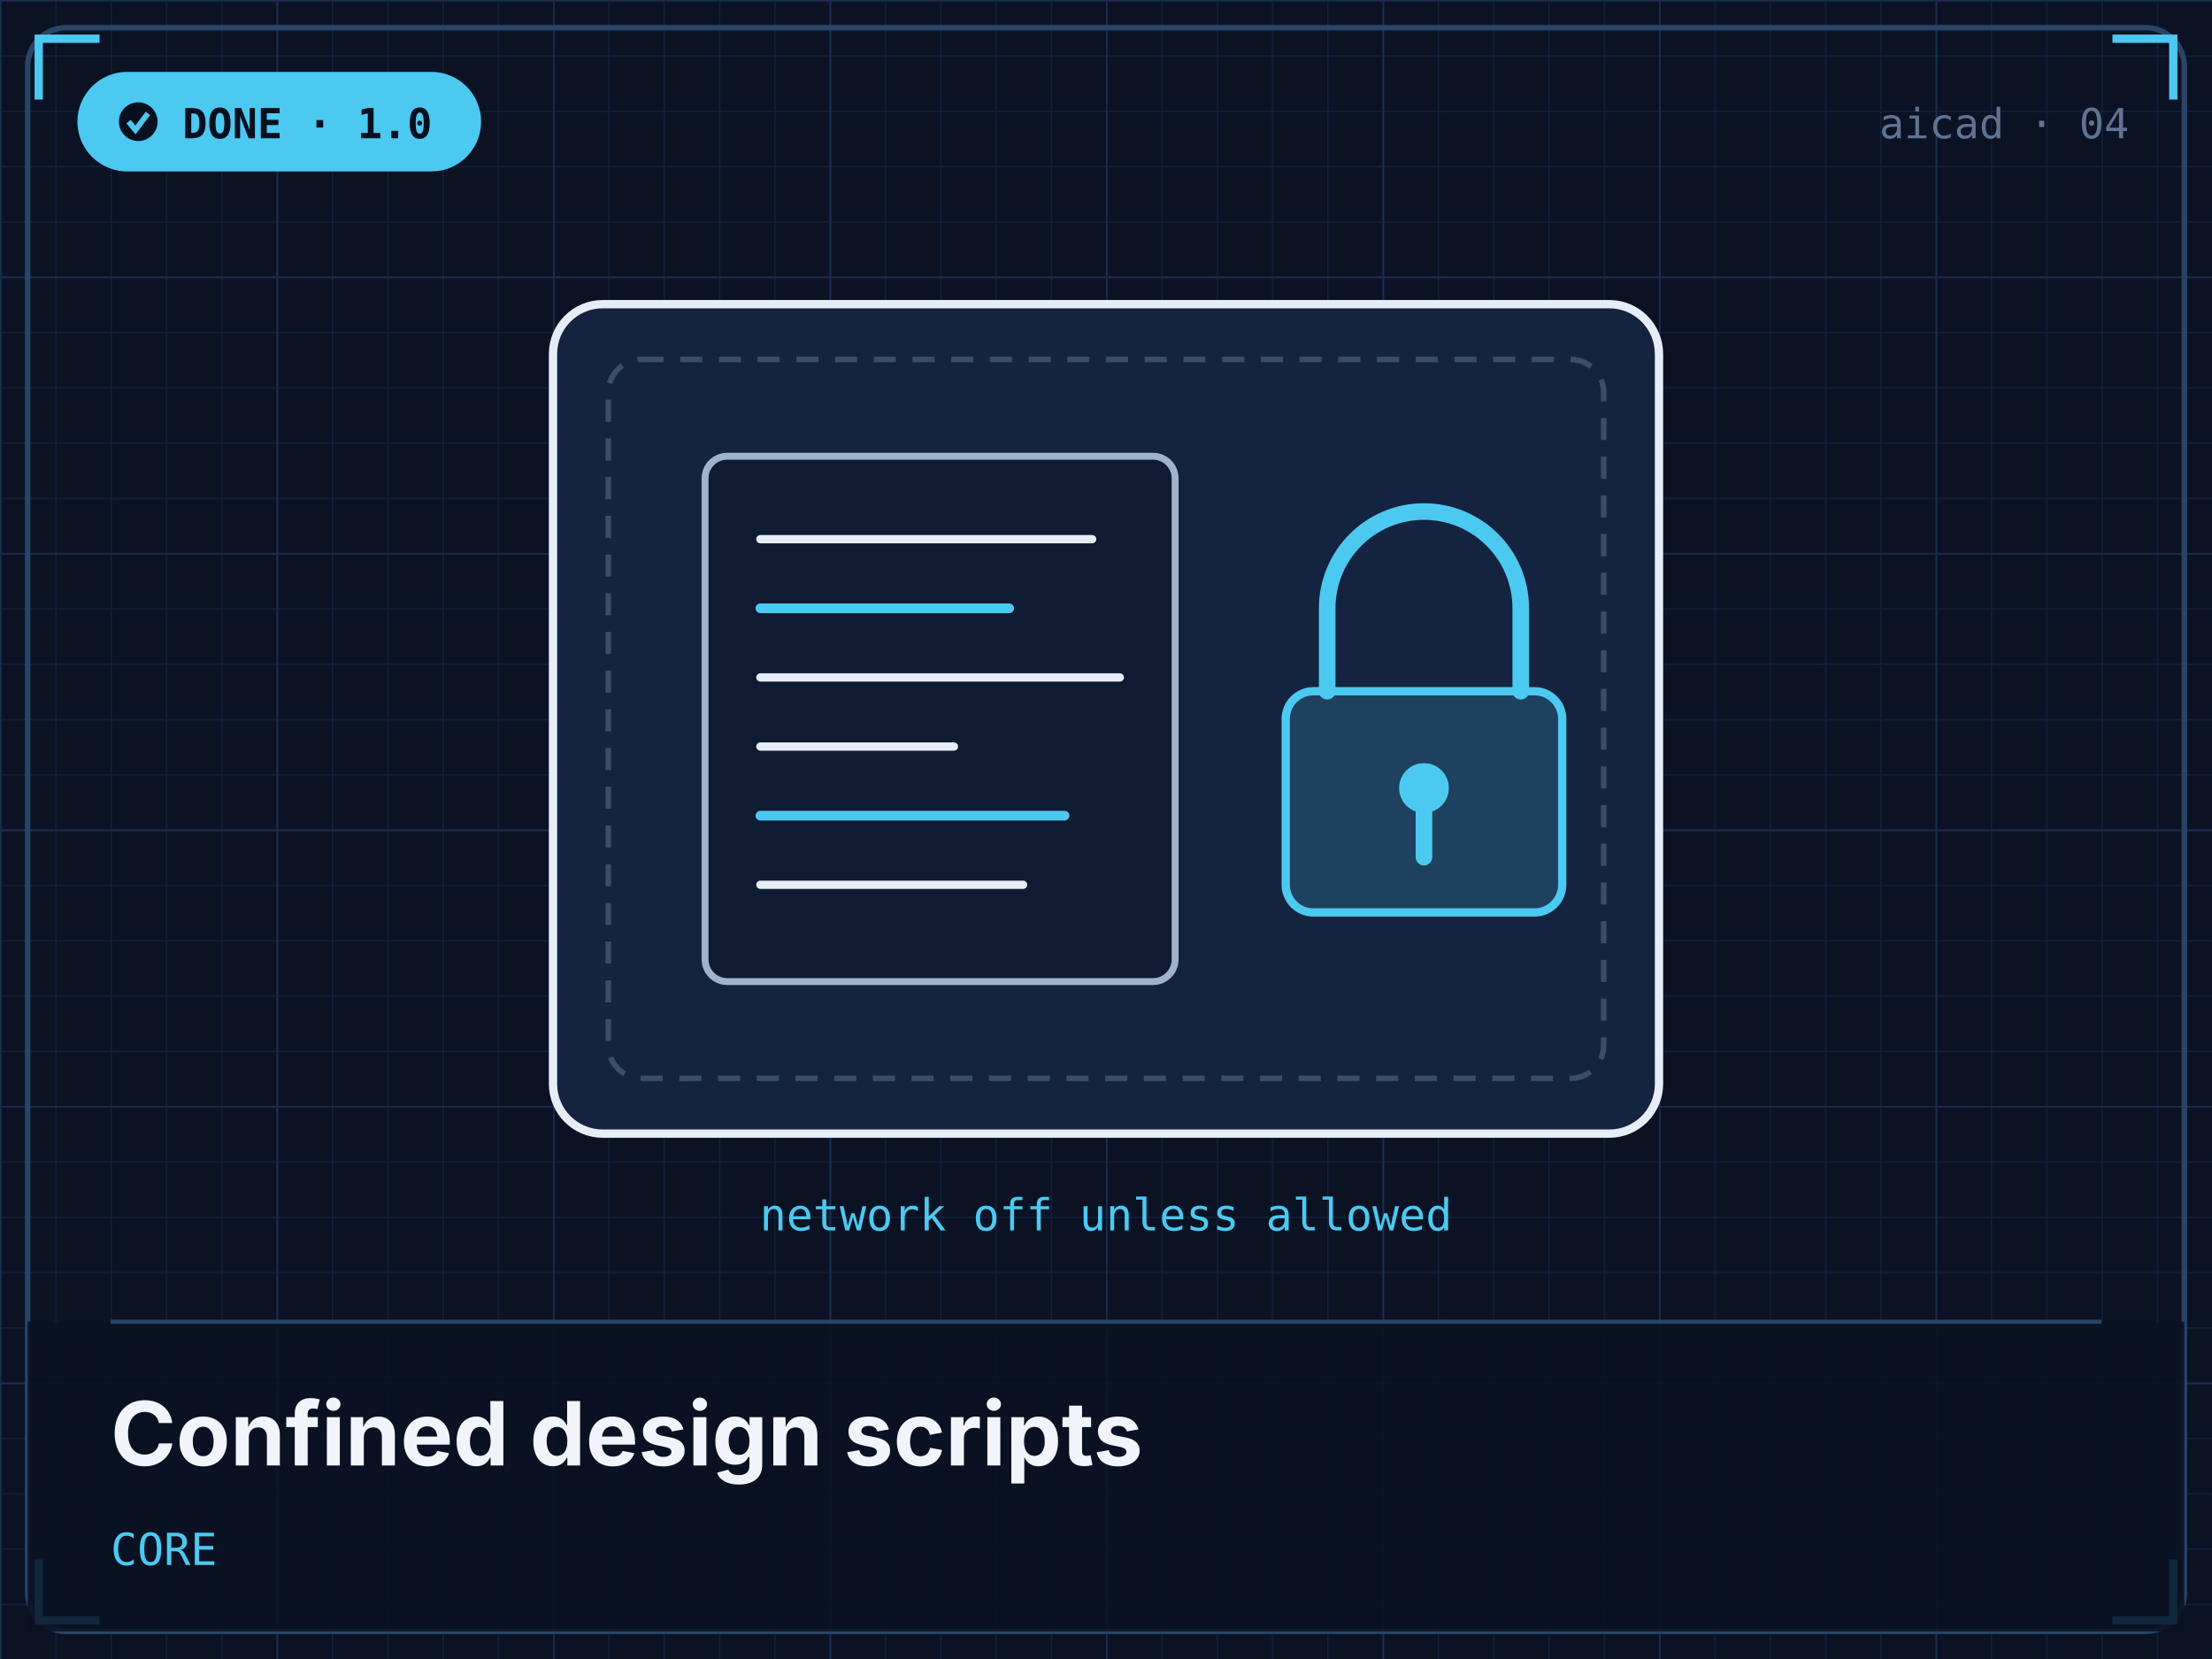
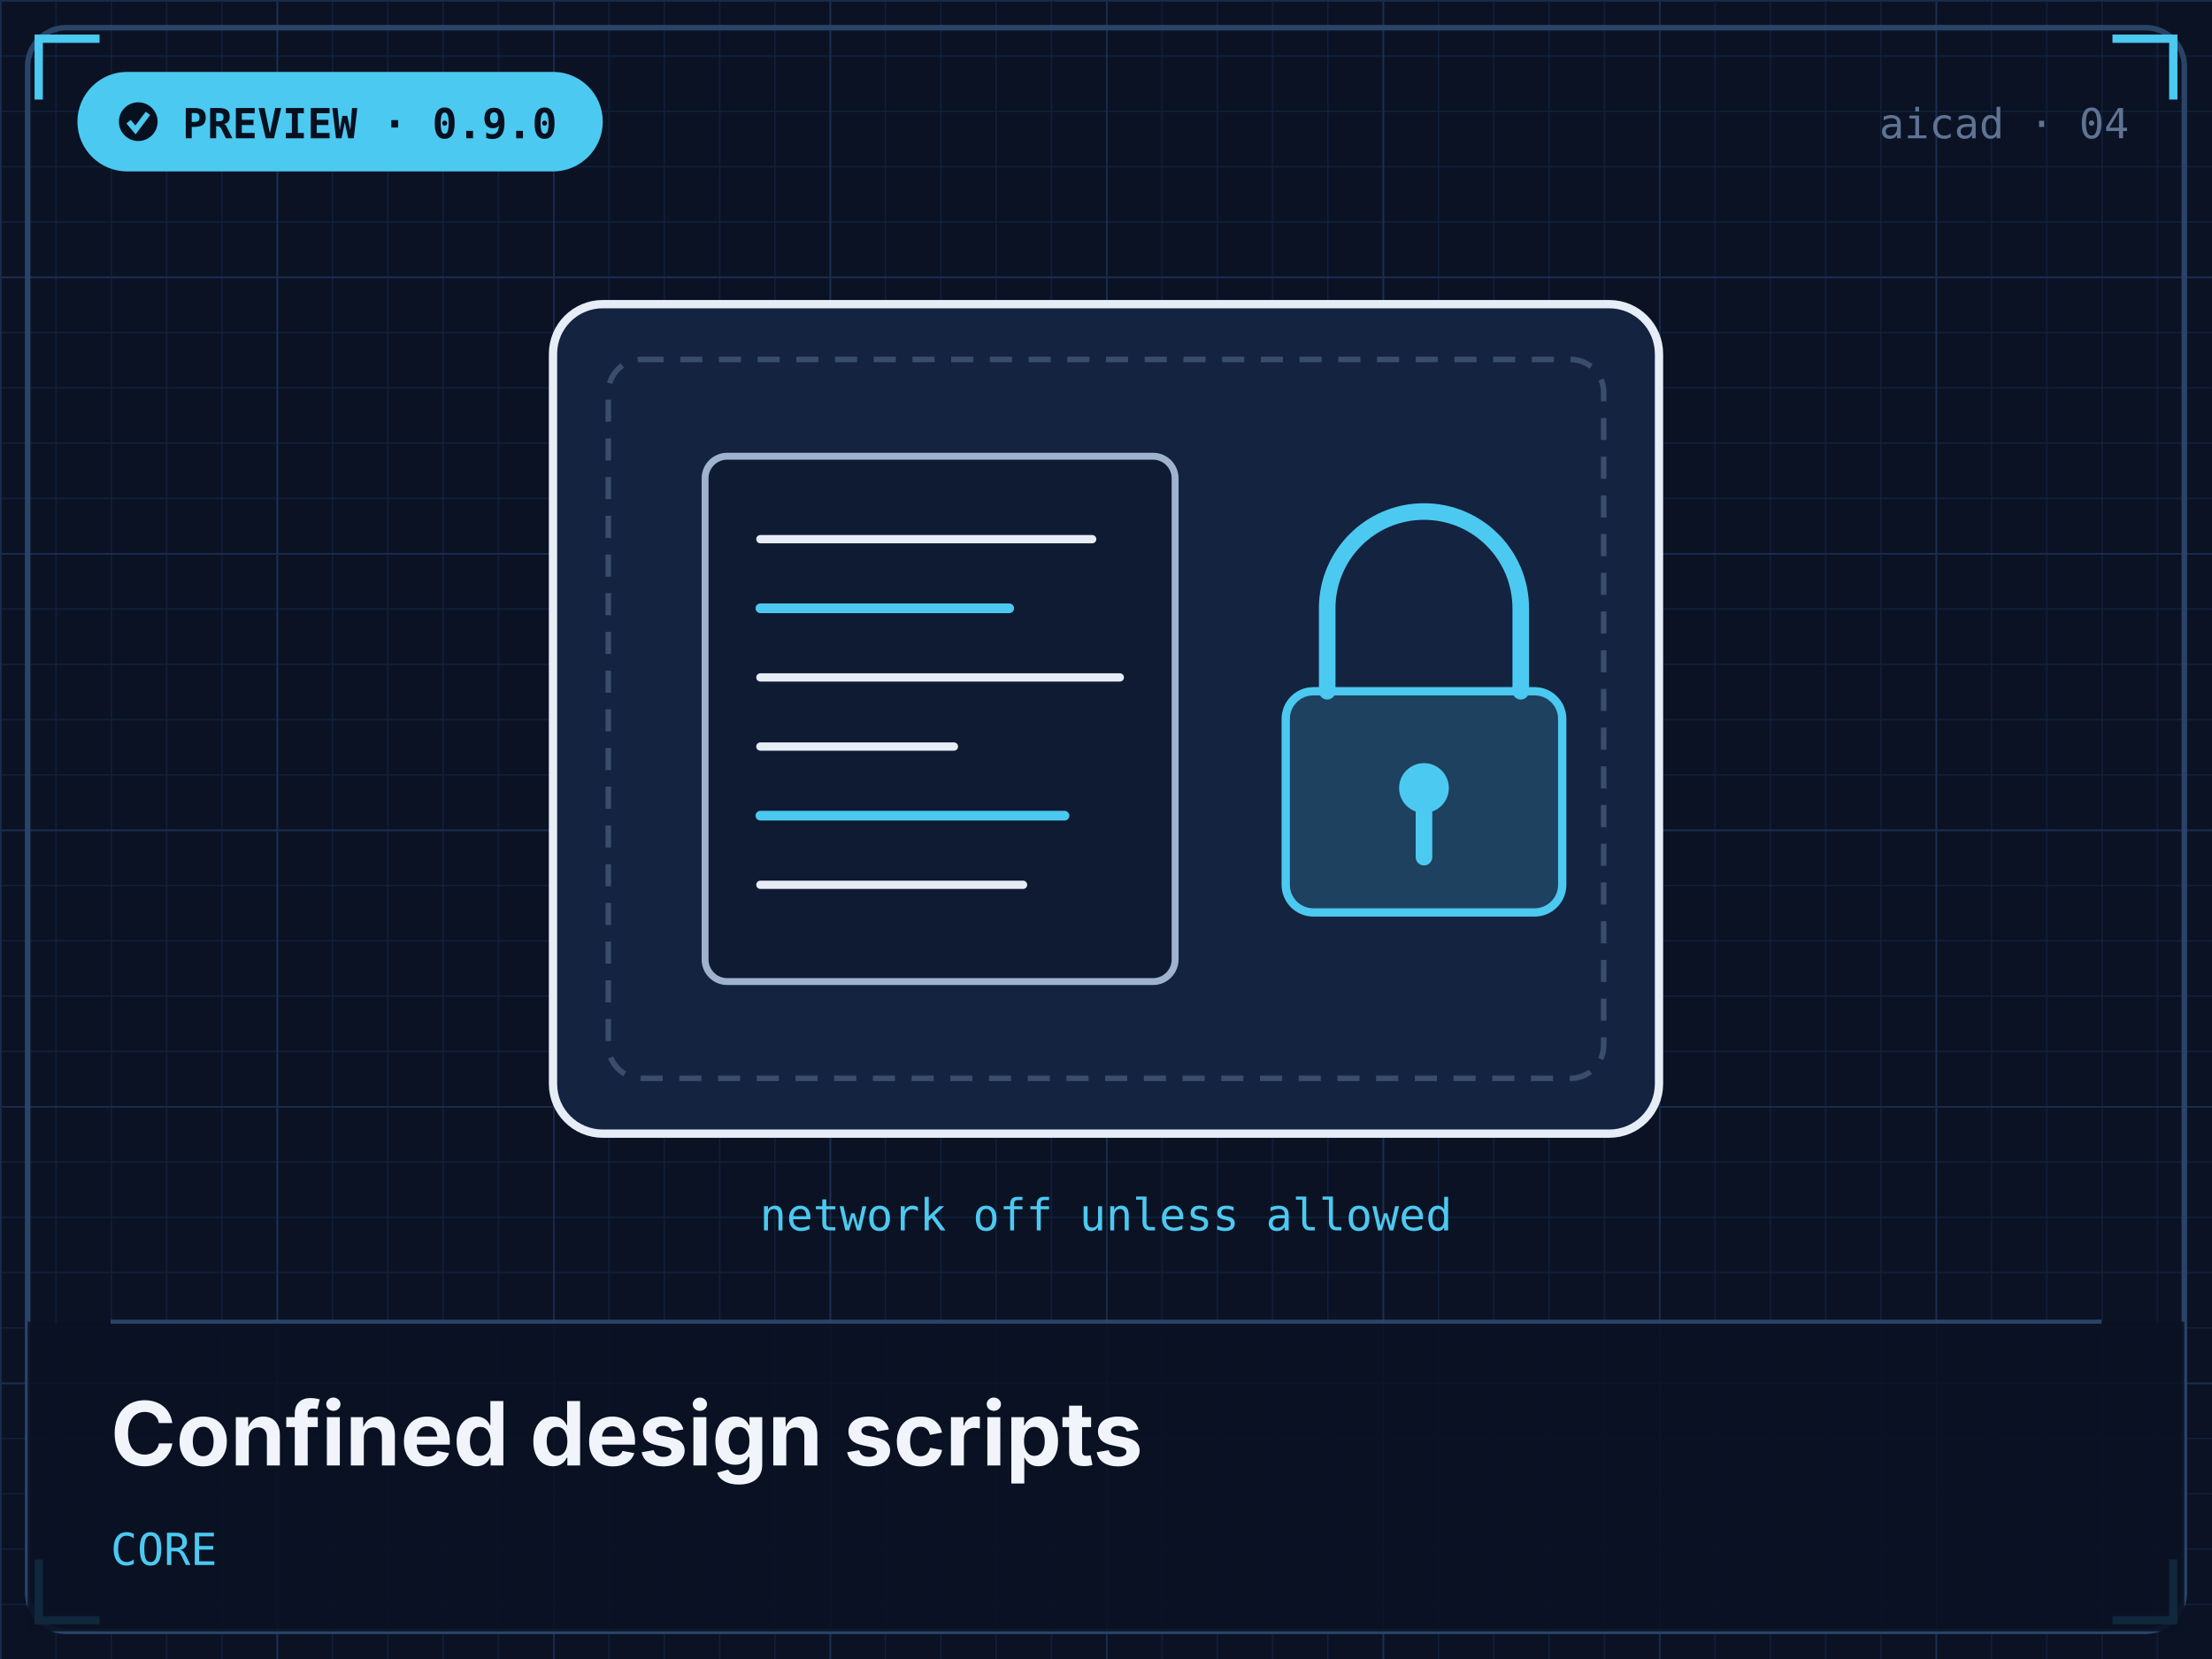
<svg xmlns="http://www.w3.org/2000/svg" width="800" height="600" viewBox="0 0 800 600" role="img" aria-label="Confined design scripts">
  <style>
.ln{fill:none;stroke:#e6edf7;stroke-width:3;stroke-linejoin:round;stroke-linecap:round}
.lf{fill:#14233f;stroke:#e6edf7;stroke-width:3;stroke-linejoin:round}
.lfi{fill:none;stroke:#14233f}
.lf2{fill:#0f1b33;stroke:#9fb3cf;stroke-width:2.5;stroke-linejoin:round}
.lf3{fill:#4cc9f0;fill-opacity:.35;stroke:#4cc9f0;stroke-width:3}
.fa{fill:#4cc9f0;fill-opacity:.18;stroke:#4cc9f0;stroke-width:3;stroke-linejoin:round}
.ac{fill:none;stroke:#4cc9f0;stroke-width:3.5;stroke-linecap:round;stroke-linejoin:round}
.ac-head{fill:#4cc9f0}
.af{fill:#4cc9f0}
.dm{stroke:#3a4d6b;stroke-width:2;fill:none}
.tl{fill:#e6edf7;font-family:'Inter','DejaVu Sans','Segoe UI',Arial,sans-serif;font-size:20px;font-weight:700}
.tm{fill:#4cc9f0;font-family:'JetBrains Mono','DejaVu Sans Mono',Consolas,monospace;font-size:16px}
.ts{fill:#9fb3cf;font-family:'Inter','DejaVu Sans','Segoe UI',Arial,sans-serif;font-size:14px}
.st-wip .lf,.st-wip .ln{stroke:#cbd5e1}
.st-next .lf{stroke:#4cc9f0;fill:#0f2440}
.st-next .ln{stroke:#4cc9f0}
.st-future .lf,.st-future .ln{stroke:#8aa0c0;stroke-dasharray:9 6}
.st-future .lf{fill:#101b31}
.st-future .lfi{stroke:#101b31;stroke-dasharray:none}
.st-next .lfi{stroke:#0f2440}
.st-future .lf2{stroke:#5f7393;stroke-dasharray:6 5}
.st-future .ac{stroke-opacity:.8}
.st-future .fa{fill-opacity:.09}
.mini text{display:none}
</style>
  <defs>
    <pattern id="gsandbox" width="20" height="20" patternUnits="userSpaceOnUse">
      <path d="M20 0H0V20" fill="none" stroke="#12203a" stroke-width="1" />
    </pattern>
    <pattern id="Gsandbox" width="100" height="100" patternUnits="userSpaceOnUse">
      <path d="M100 0H0V100" fill="none" stroke="#1a2c4c" stroke-width="1.2" />
    </pattern>
  </defs>
  <rect width="800" height="600" fill="#0a1224" />
  <rect width="800" height="600" fill="url(#gsandbox)" />
  <rect width="800" height="600" fill="url(#Gsandbox)" />
  <rect x="10" y="10" width="780" height="580" rx="14" fill="none" stroke="#2a4468" stroke-width="2" />
  <path d="M14,36 V14 H36" fill="none" stroke="#4cc9f0" stroke-width="3" />
  <path d="M786,36 V14 H764" fill="none" stroke="#4cc9f0" stroke-width="3" />
  <path d="M14,564 V586 H36" fill="none" stroke="#4cc9f0" stroke-width="3" />
  <path d="M786,564 V586 H764" fill="none" stroke="#4cc9f0" stroke-width="3" />
-   <rect x="28" y="26" width="146.0" height="36" rx="18" fill="#4cc9f0" />
+   <rect x="28" y="26" width="190.0" height="36" rx="18" fill="#4cc9f0" />
  <circle cx="50" cy="44" r="7" fill="#06101f" />
  <path d="M46.5,44 l2.5,3 l4.5,-6" stroke="#4cc9f0" stroke-width="2" fill="none" />
-   <text x="66" y="50" fill="#06101f" font-family="'JetBrains Mono','DejaVu Sans Mono',Consolas,monospace" font-size="15" font-weight="700">DONE · 1.0</text>
+   <text x="66" y="50" fill="#06101f" font-family="'JetBrains Mono','DejaVu Sans Mono',Consolas,monospace" font-size="15" font-weight="700">PREVIEW · 0.9.0</text>
  <text x="770" y="50" text-anchor="end" fill="#5f7393" font-family="'JetBrains Mono','DejaVu Sans Mono',Consolas,monospace" font-size="15">aicad · 04</text>
  <g class="st-done">
    <rect class="lf" x="200" y="110" width="400" height="300" rx="18" />
    <rect class="dm" x="220" y="130" width="360" height="260" rx="12" style="fill:none;stroke-dasharray:8 6" />
    <rect class="lf2" x="255" y="165" width="170" height="190" rx="8" />
    <line class="ln" x1="275" y1="195" x2="395" y2="195" />
    <line class="ac" x1="275" y1="220" x2="365" y2="220" />
    <line class="ln" x1="275" y1="245" x2="405" y2="245" />
    <line class="ln" x1="275" y1="270" x2="345" y2="270" />
    <line class="ac" x1="275" y1="295" x2="385" y2="295" />
    <line class="ln" x1="275" y1="320" x2="370" y2="320" />
    <path class="ac" d="M480,250 v-30 a35,35 0 0 1 70,0 v30" style="stroke-width:6" />
    <rect class="fa" x="465" y="250" width="100" height="80" rx="10" />
    <circle class="af" cx="515" cy="285" r="9" />
    <line class="ac" x1="515" y1="290" x2="515" y2="310" style="stroke-width:6" />
    <circle class="ln" cx="515" cy="370" r="0" />
    <text class="tm" x="400" y="445" text-anchor="middle">network off unless allowed</text>
  </g>
  <rect x="10" y="478" width="780" height="112" fill="#0a1224" fill-opacity=".88" />
  <line x1="40" y1="478" x2="760" y2="478" stroke="#2a4468" stroke-width="1.5" />
  <text x="40" y="530" fill="#f1f5fb" font-family="'Inter','DejaVu Sans','Segoe UI',Arial,sans-serif" font-size="32" font-weight="700">Confined design scripts</text>
  <text x="40" y="566" fill="#4cc9f0" font-family="'JetBrains Mono','DejaVu Sans Mono',Consolas,monospace" font-size="16">CORE</text>
</svg>
